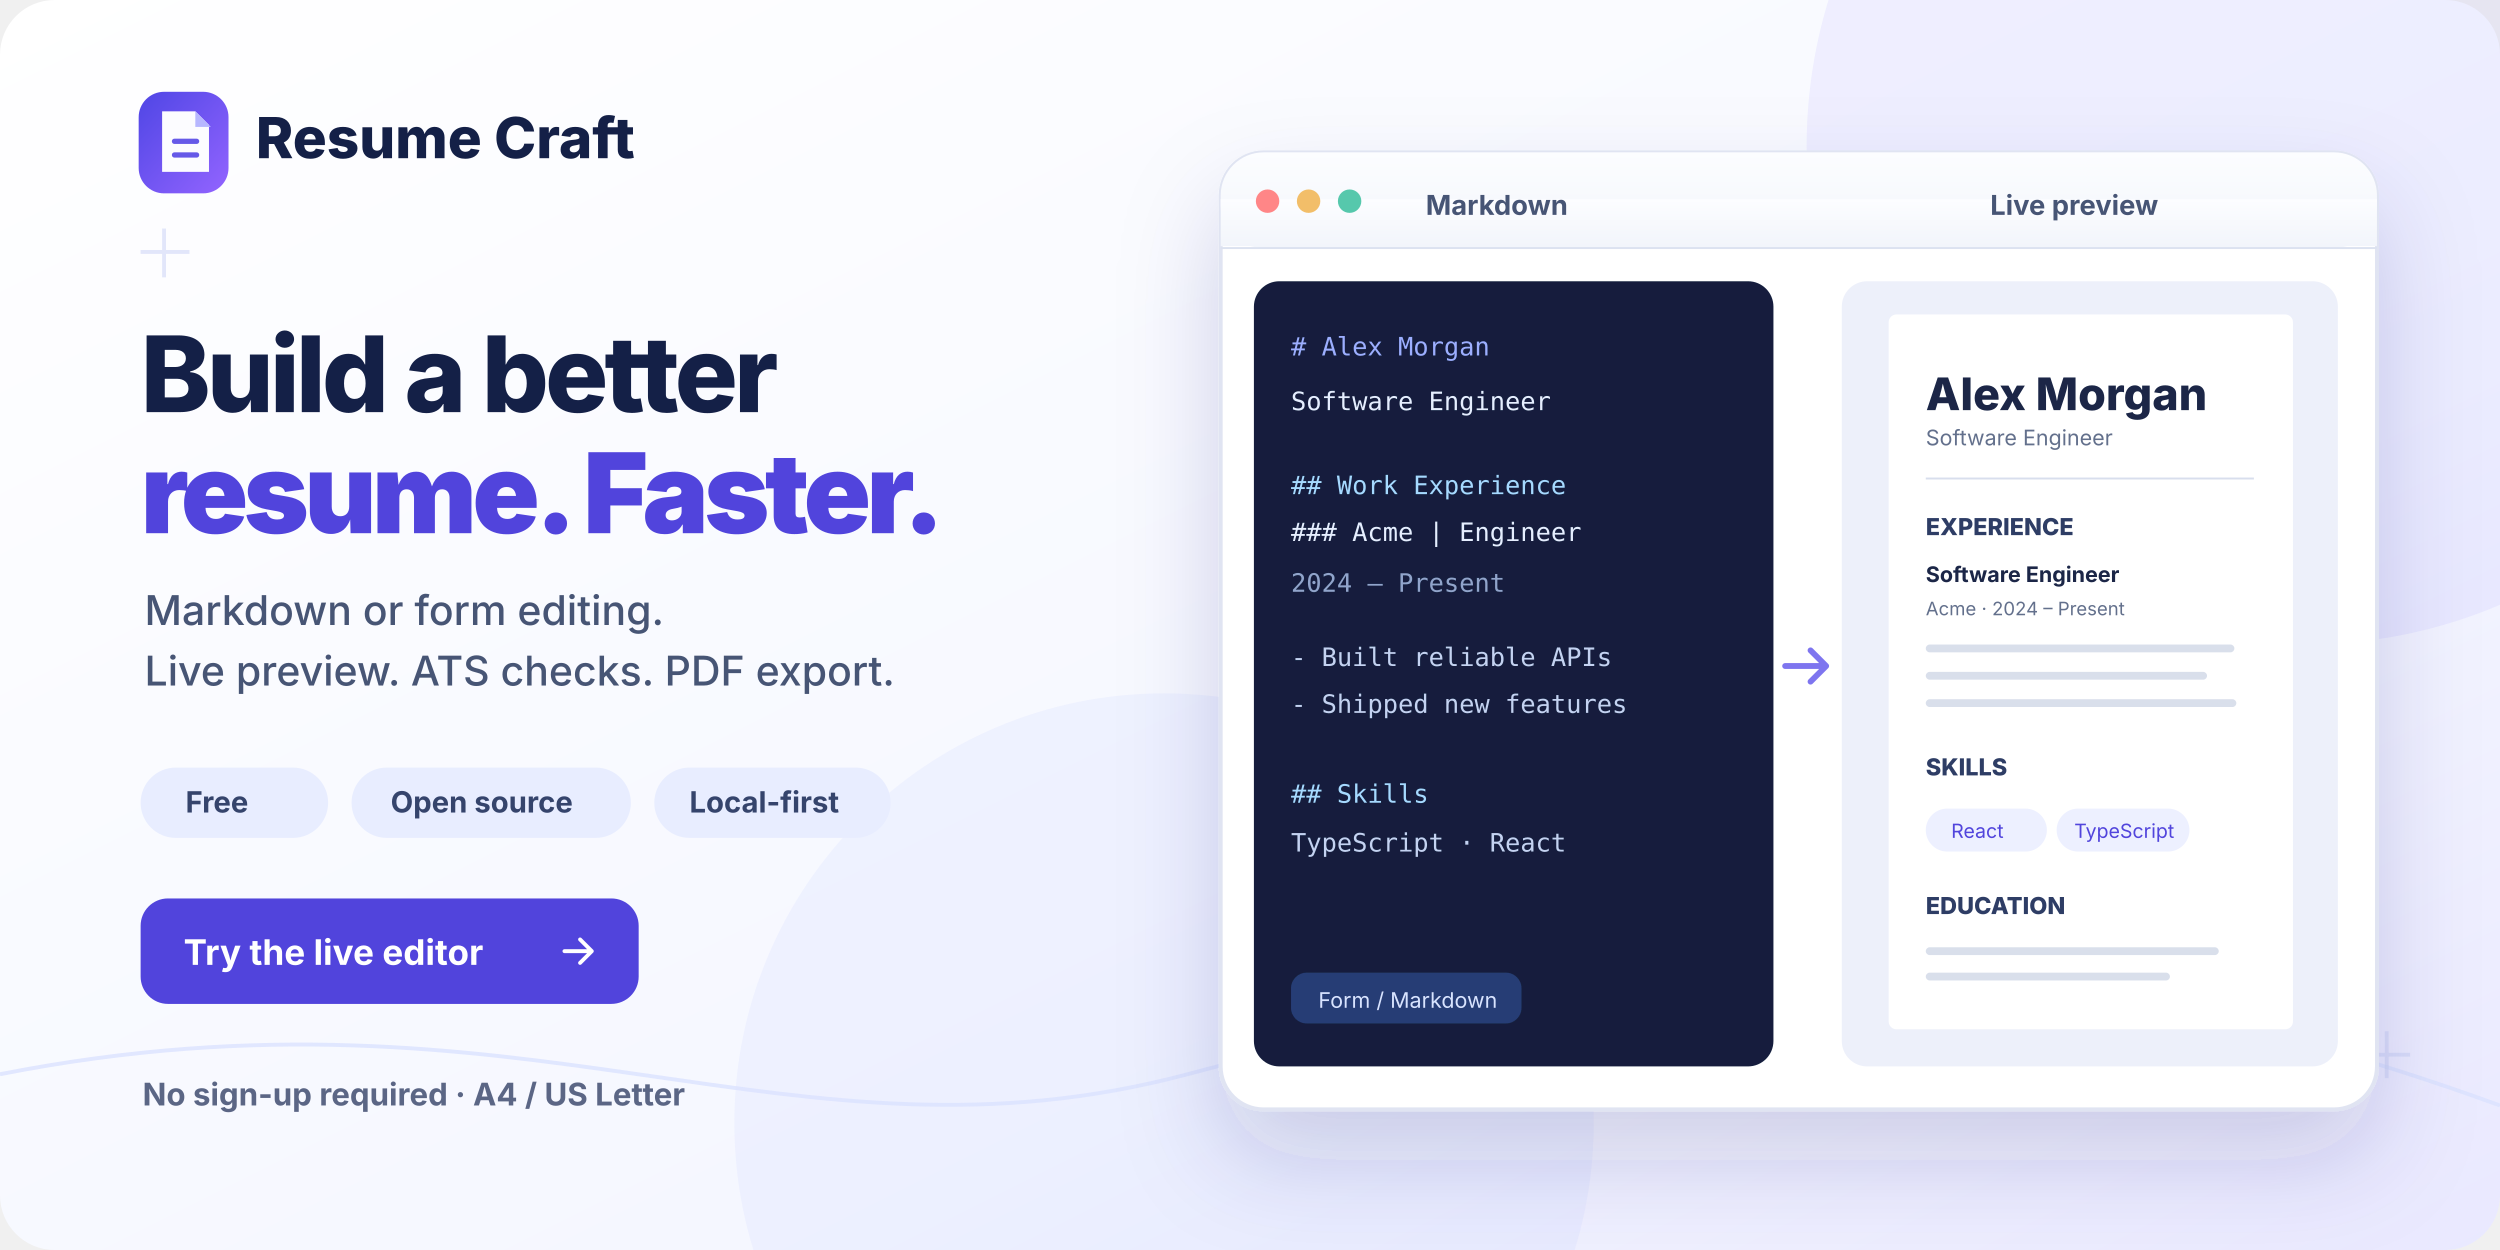
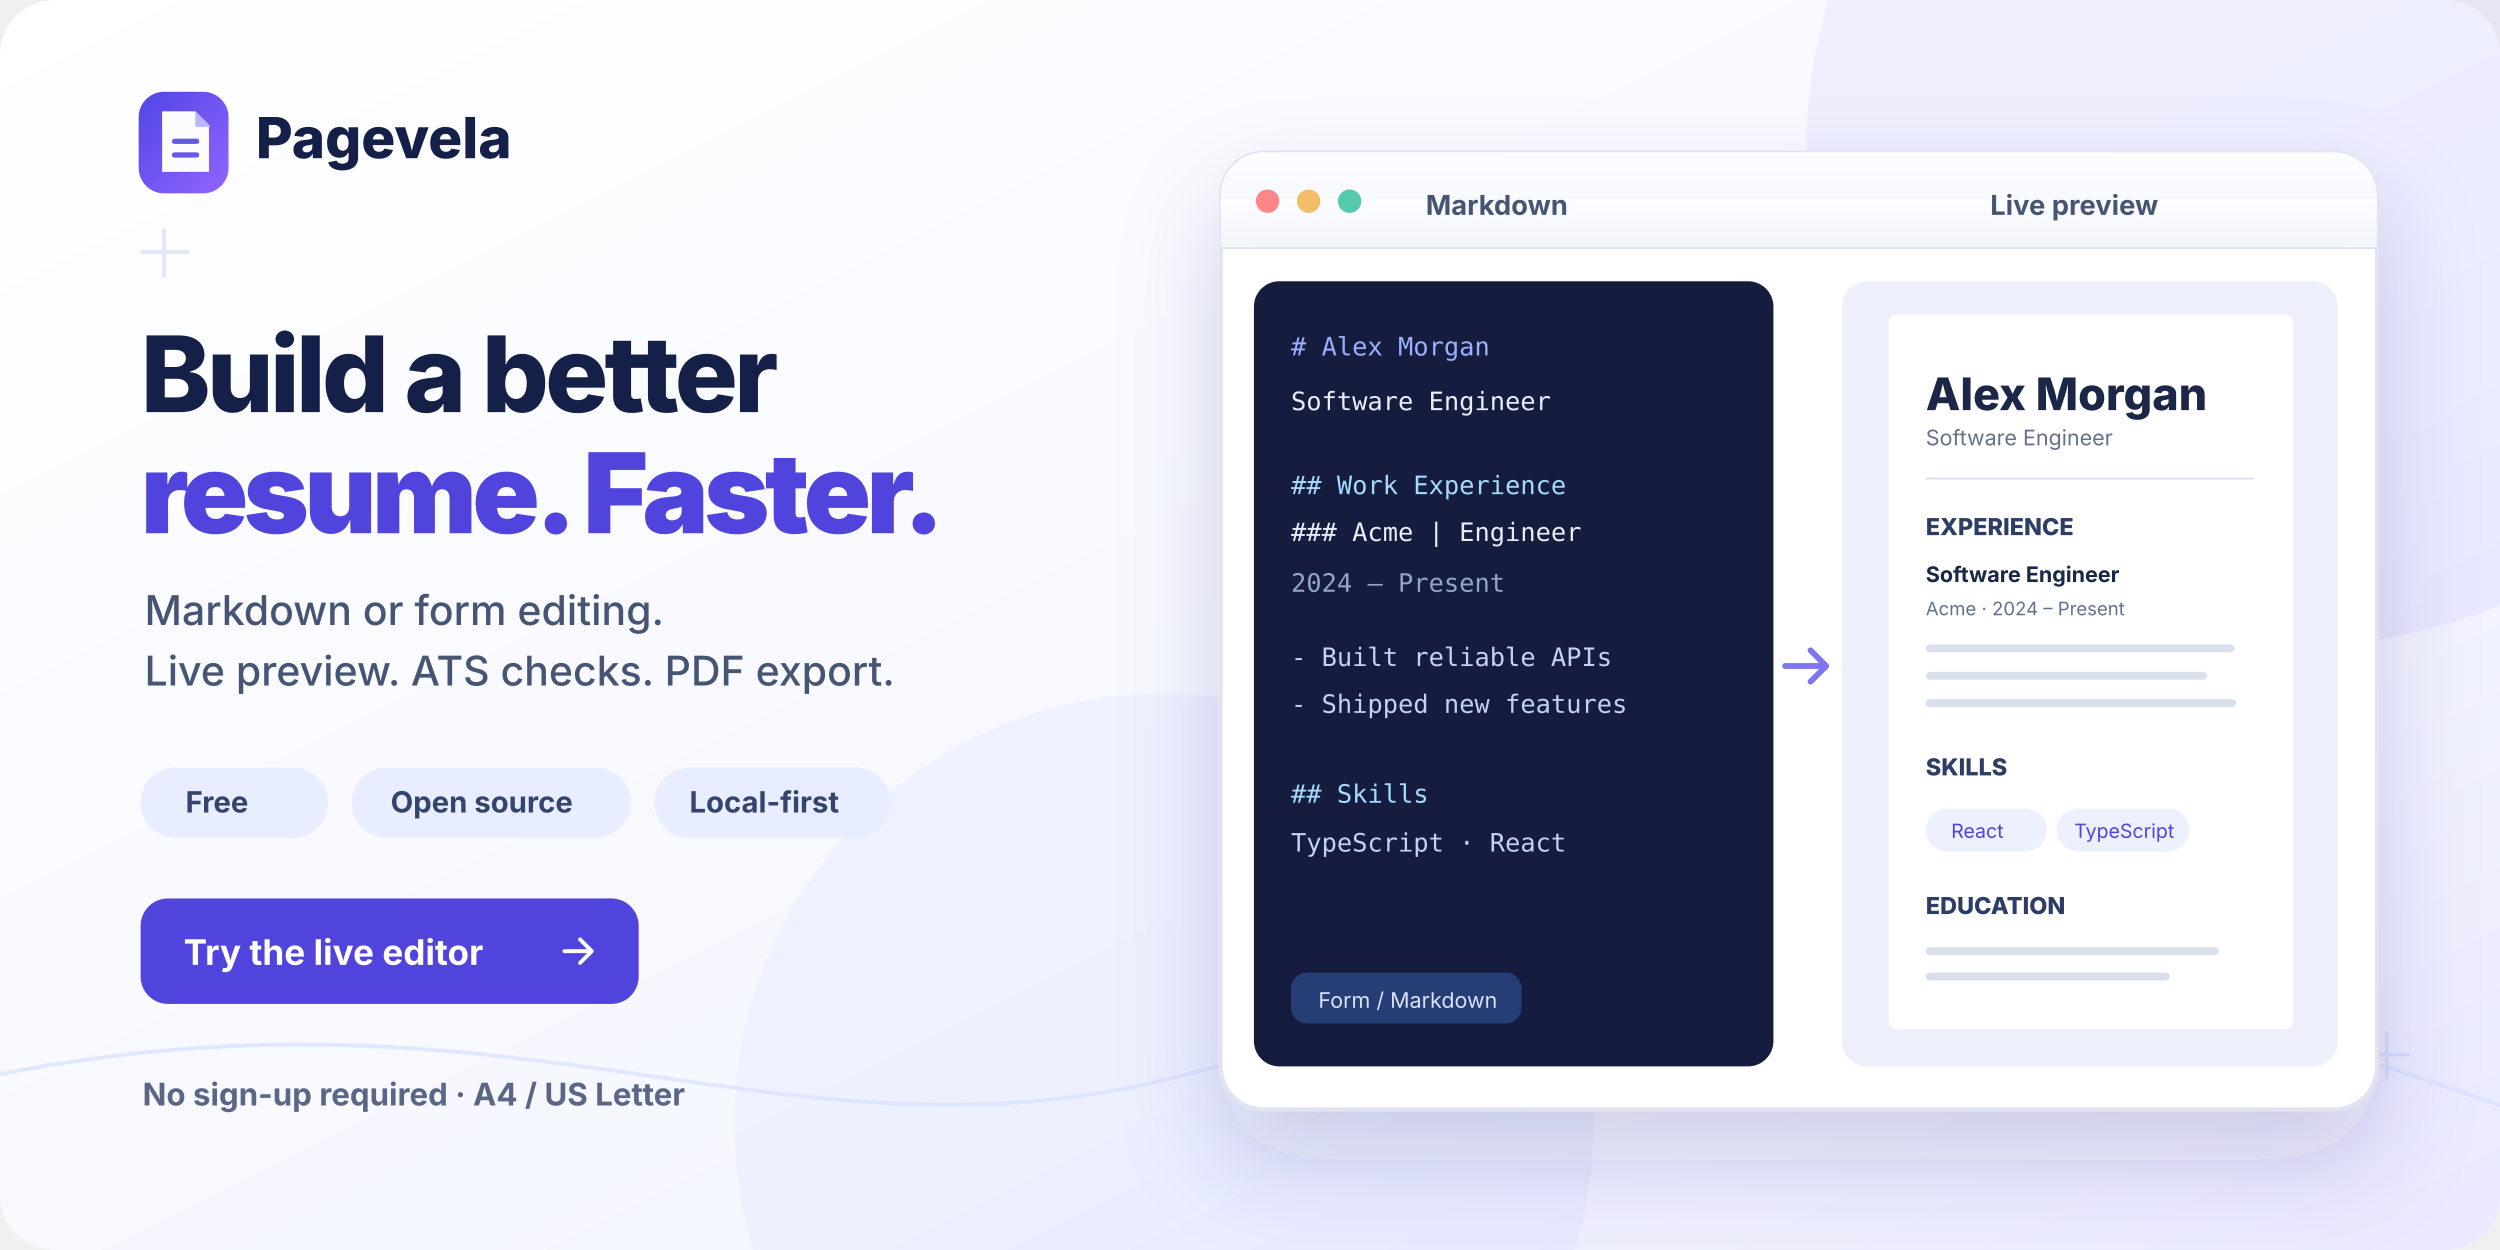
<svg xmlns="http://www.w3.org/2000/svg" width="1280" height="640" viewBox="0 0 1280 640" preserveAspectRatio="xMidYMid slice" role="img" aria-labelledby="coverTitle coverDescription">
  <defs>
    <linearGradient id="coverBackground" x1="0" y1="0" x2="1" y2="1">
      <stop offset="0" stop-color="#ffffff" />
      <stop offset=".64" stop-color="#f5f7ff" />
      <stop offset="1" stop-color="#e9e8ff" />
    </linearGradient>
    <linearGradient id="glow" x1="0" y1="0" x2="1" y2="1">
      <stop offset="0" stop-color="#4f46e5" />
      <stop offset="1" stop-color="#9364ff" />
    </linearGradient>
    <linearGradient id="chrome" x1="0" y1="0" x2="0" y2="1">
      <stop offset="0" stop-color="#fcfdff" />
      <stop offset="1" stop-color="#f2f5fb" />
    </linearGradient>
    <filter id="softShadow" x="-30%" y="-40%" width="170%" height="190%">
      <feDropShadow dx="0" dy="25" stdDeviation="25" flood-color="#202c77" flood-opacity=".17" />
    </filter>
  </defs>
  <rect width="1280" height="640" rx="28" fill="url(#coverBackground)" />
  <circle cx="1180" cy="75" r="255" fill="#8b80ff" opacity=".10" />
  <circle cx="596" cy="575" r="220" fill="#6e82ff" opacity=".06" />
  <path d="M0 550C270 497 405 604 608 550S994 462 1280 566" fill="none" stroke="#dbe2ff" stroke-width="2" opacity=".8" />
  <g stroke="#ccd3f6" stroke-width="2" opacity=".55">
    <path d="M72 129h25M84 117v25M1210 540h24M1222 528v24" />
  </g>
  <g transform="translate(71 47)">
    <rect width="46" height="52" rx="13" fill="url(#glow)" />
    <path d="M12 10h17l7 7v24H12Z" fill="#fff" opacity=".98" />
    <path d="M29 10v8h8" fill="#b7b7ff" />
    <rect x="17" y="24" width="14" height="2.7" rx="1.3" fill="#6659e8" />
    <rect x="17" y="31" width="14" height="2.7" rx="1.3" fill="#6659e8" />
-     <text x="60" y="34" font-family="Inter,Arial,ui-sans-serif,sans-serif" font-size="29" font-weight="800" fill="#142047">Resume Craft</text>
+     <text x="60" y="34" font-family="Inter,Arial,ui-sans-serif,sans-serif" font-size="29" font-weight="800" fill="#142047">Pagevela</text>
  </g>
  <g font-family="Inter,Arial,ui-sans-serif,sans-serif">
    <text x="72" y="211" font-size="54" letter-spacing="-2" font-weight="800" fill="#142047">Build a better</text>
    <text x="72" y="273" font-size="57" letter-spacing="-2.4" font-weight="850" fill="#5144dc">resume. Faster.</text>
    <text x="74" y="320" font-size="21" font-weight="500" fill="#475575">Markdown or form editing.</text>
    <text x="74" y="351" font-size="21" font-weight="500" fill="#475575">Live preview. ATS checks. PDF export.</text>
    <g font-size="15" font-weight="700" fill="#35446c">
      <rect x="72" y="393" width="96" height="36" rx="18" fill="#e8edff" />
      <text x="95" y="416">Free</text>
      <rect x="180" y="393" width="143" height="36" rx="18" fill="#e8edff" />
      <text x="200" y="416">Open source</text>
      <rect x="335" y="393" width="121" height="36" rx="18" fill="#e8edff" />
      <text x="353" y="416">Local-first</text>
    </g>
    <rect x="72" y="460" width="255" height="54" rx="14" fill="#5144dc" />
    <text x="94" y="494" font-size="18" font-weight="750" fill="#ffffff">Try the live editor</text>
    <path d="M289 487h14m-6-6 6 6-6 6" fill="none" stroke="#fff" stroke-width="2" stroke-linecap="round" stroke-linejoin="round" />
    <text x="73" y="566" font-size="16" font-weight="650" fill="#5b6685">No sign-up required · A4 / US Letter</text>
  </g>
  <g transform="translate(625 78)" filter="url(#softShadow)">
    <rect width="592" height="490" rx="22" fill="#fff" stroke="#e0e4f2" stroke-width="2" />
    <rect width="592" height="49" rx="22" fill="url(#chrome)" />
    <path d="M0 24h592v24H0Z" fill="url(#chrome)" />
    <line x1="0" y1="49" x2="592" y2="49" stroke="#dce2f0" />
    <circle cx="24" cy="25" r="6" fill="#ff8687" />
    <circle cx="45" cy="25" r="6" fill="#f2be69" />
    <circle cx="66" cy="25" r="6" fill="#56c8ac" />
    <text x="105" y="32" font-family="Inter,Arial,sans-serif" font-size="14" font-weight="750" fill="#475575">Markdown</text>
    <text x="394" y="32" font-family="Inter,Arial,sans-serif" font-size="14" font-weight="750" fill="#475575">Live preview</text>
    <rect x="17" y="66" width="266" height="402" rx="13" fill="#131f3e" />
    <g font-family="ui-monospace,Menlo,Consolas,monospace" font-size="13">
      <text x="36" y="104" fill="#9daeff"># Alex Morgan</text>
      <text x="36" y="132" fill="#e6eeff">Software Engineer</text>
      <text x="36" y="175" fill="#a6d9ff">## Work Experience</text>
      <text x="36" y="199" fill="#e6eeff">### Acme | Engineer</text>
      <text x="36" y="225" fill="#91a4cb">2024 – Present</text>
      <text x="36" y="263" fill="#c4d2f1">- Built reliable APIs</text>
      <text x="36" y="287" fill="#c4d2f1">- Shipped new features</text>
      <text x="36" y="333" fill="#a6d9ff">## Skills</text>
      <text x="36" y="358" fill="#c4d2f1">TypeScript · React</text>
    </g>
    <rect x="36" y="420" width="118" height="26" rx="8" fill="#273c74" />
    <text x="50" y="438" font-family="Inter,Arial,sans-serif" font-size="11" fill="#d8e4ff">Form / Markdown</text>
    <path d="M289 263h21m-8-8 8 8-8 8" fill="none" stroke="#7e75ef" stroke-width="3" stroke-linecap="round" stroke-linejoin="round" />
    <rect x="318" y="66" width="254" height="402" rx="13" fill="#edf0fa" />
    <rect x="342" y="83" width="207" height="366" rx="4" fill="#fff" />
    <text x="361" y="132" font-family="Inter,Arial,sans-serif" font-size="23" font-weight="800" fill="#1a2647">Alex Morgan</text>
    <text x="361" y="150" font-family="Inter,Arial,sans-serif" font-size="11" fill="#63708c">Software Engineer</text>
    <line x1="361" y1="167" x2="529" y2="167" stroke="#d8deed" />
    <text x="361" y="196" font-family="Inter,Arial,sans-serif" font-size="12" font-weight="800" fill="#2d3d65">EXPERIENCE</text>
    <text x="361" y="220" font-family="Inter,Arial,sans-serif" font-size="11" font-weight="700" fill="#1a2647">Software Engineer</text>
    <text x="361" y="237" font-family="Inter,Arial,sans-serif" font-size="9.5" fill="#63708c">Acme · 2024 – Present</text>
    <rect x="361" y="252" width="158" height="4" rx="2" fill="#d9dfeb" />
    <rect x="361" y="266" width="144" height="4" rx="2" fill="#d9dfeb" />
    <rect x="361" y="280" width="159" height="4" rx="2" fill="#d9dfeb" />
    <text x="361" y="319" font-family="Inter,Arial,sans-serif" font-size="12" font-weight="800" fill="#2d3d65">SKILLS</text>
    <rect x="361" y="336" width="62" height="22" rx="11" fill="#edf0ff" />
    <rect x="428" y="336" width="68" height="22" rx="11" fill="#edf0ff" />
    <text x="374" y="351" font-family="Inter,Arial,sans-serif" font-size="10" fill="#5144dc">React</text>
    <text x="437" y="351" font-family="Inter,Arial,sans-serif" font-size="10" fill="#5144dc">TypeScript</text>
    <text x="361" y="390" font-family="Inter,Arial,sans-serif" font-size="12" font-weight="800" fill="#2d3d65">EDUCATION</text>
    <rect x="361" y="407" width="150" height="4" rx="2" fill="#d9dfeb" />
    <rect x="361" y="420" width="125" height="4" rx="2" fill="#d9dfeb" />
  </g>
</svg>
